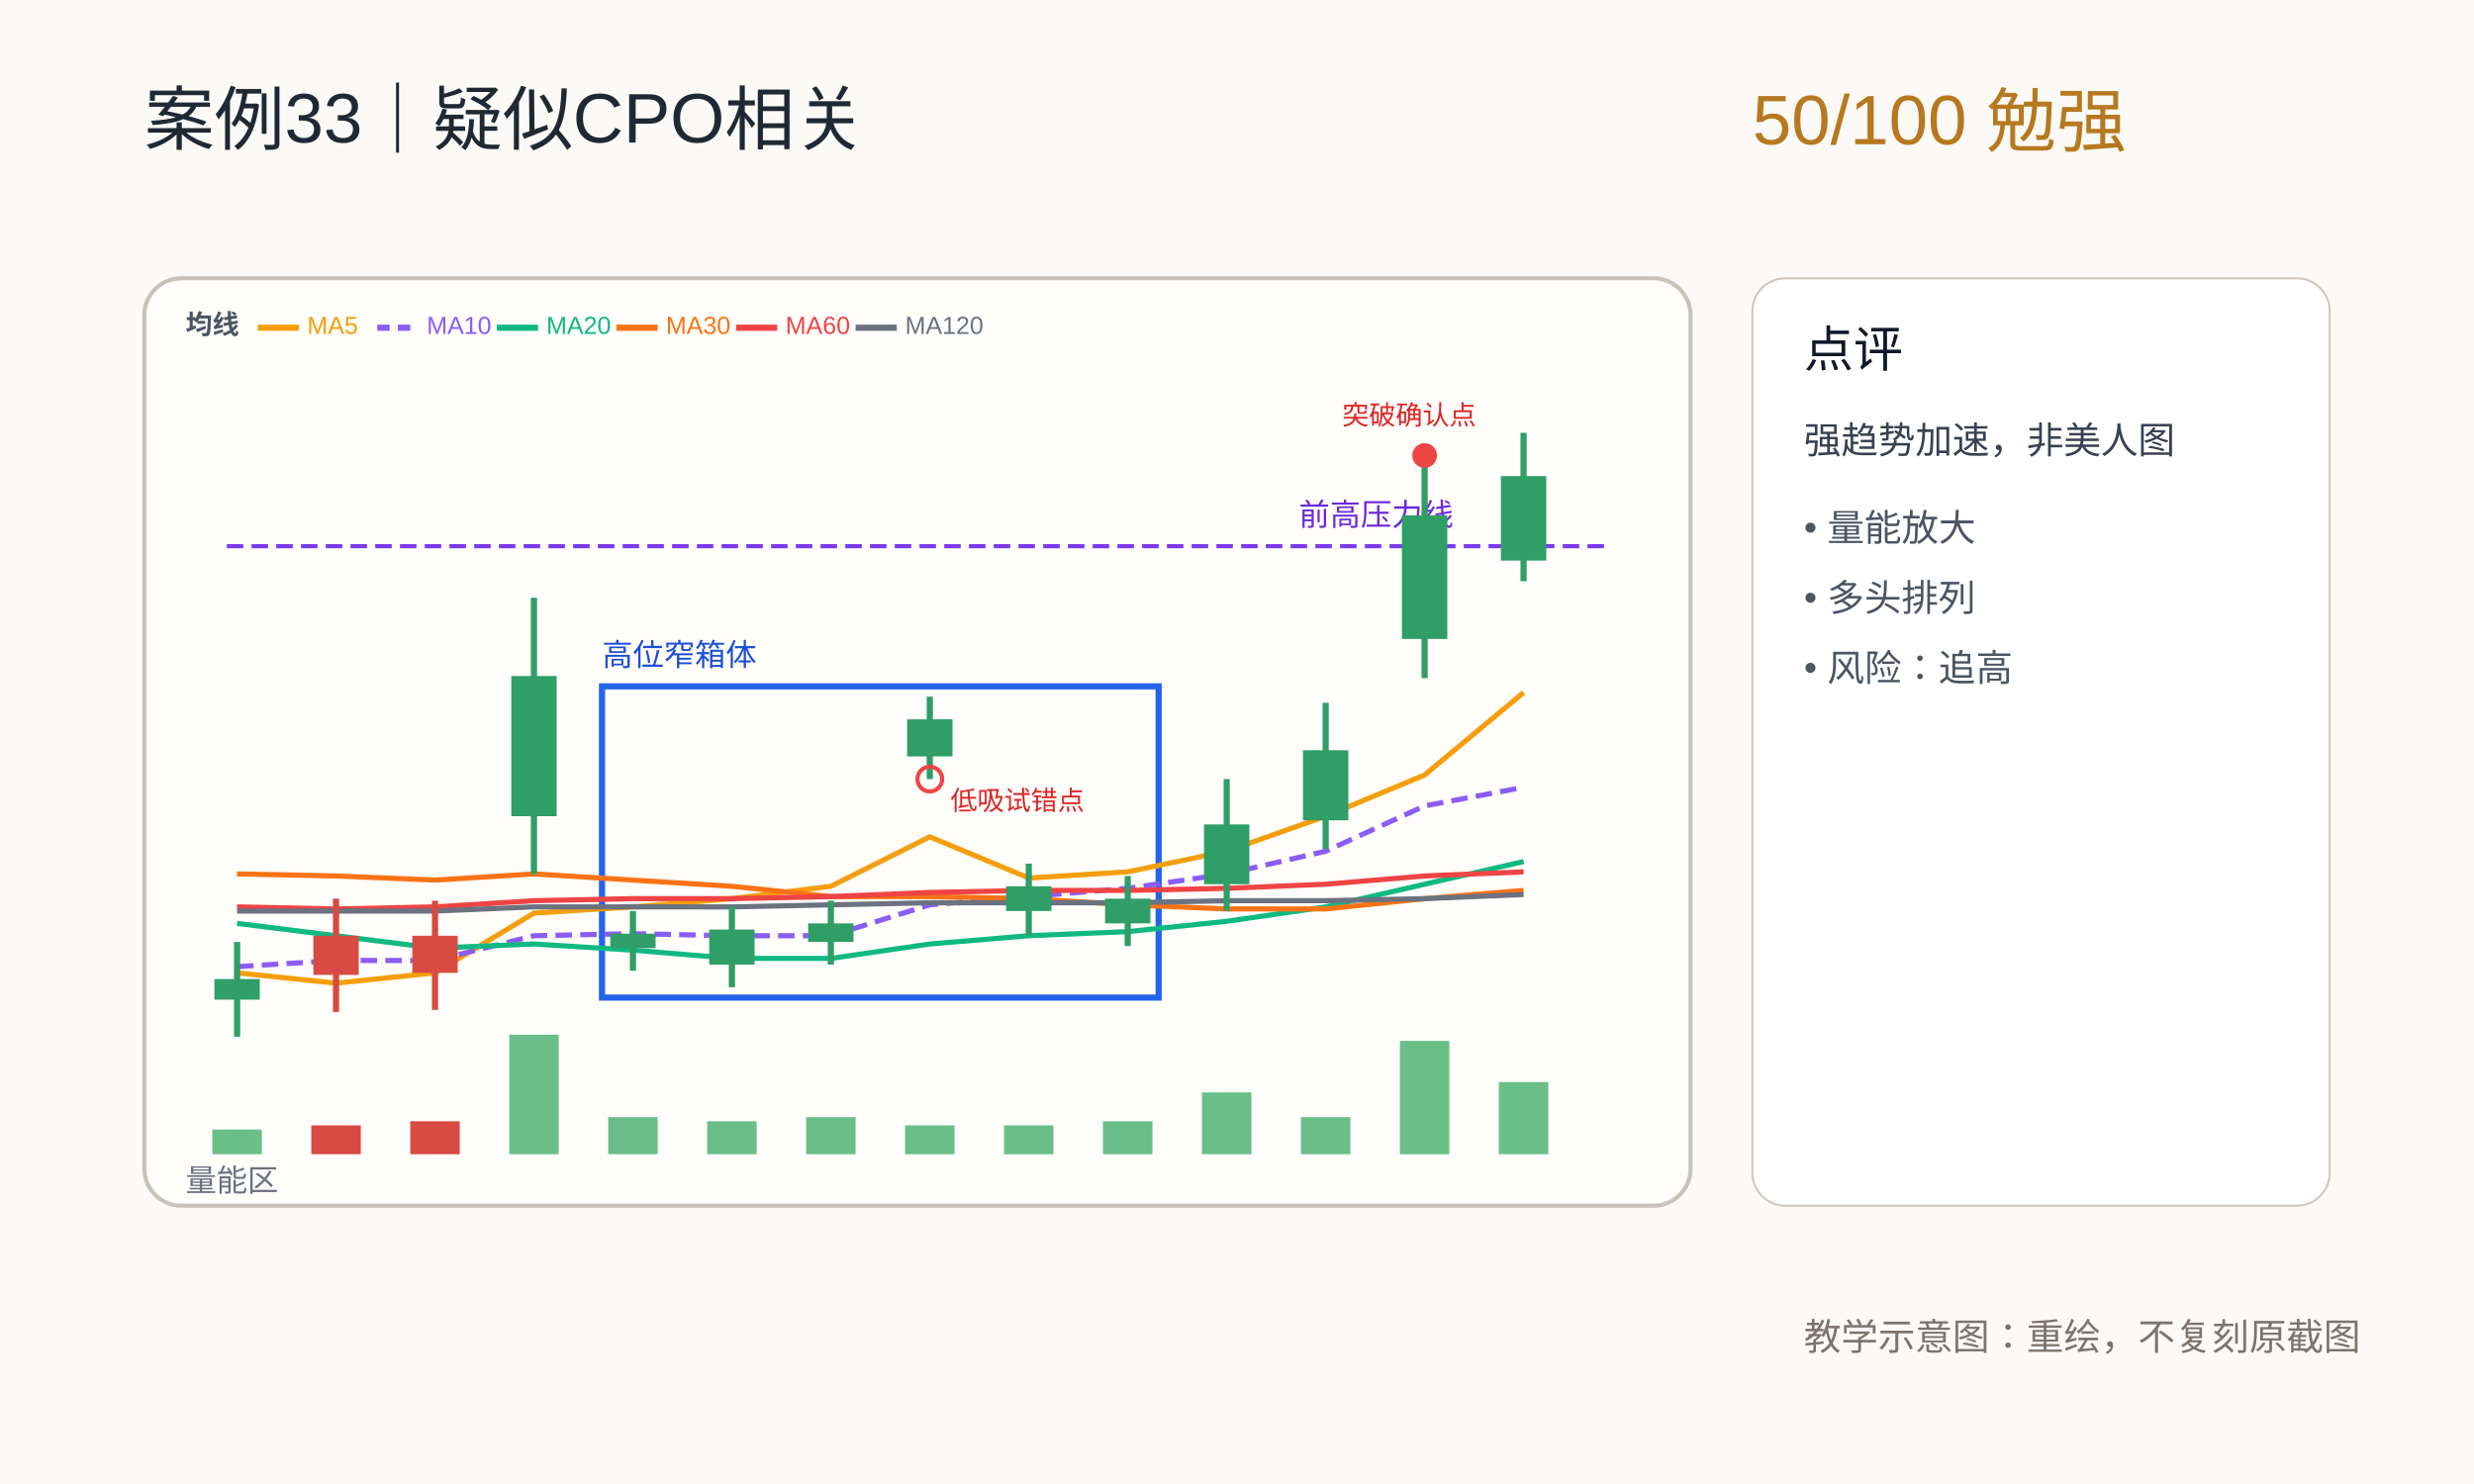
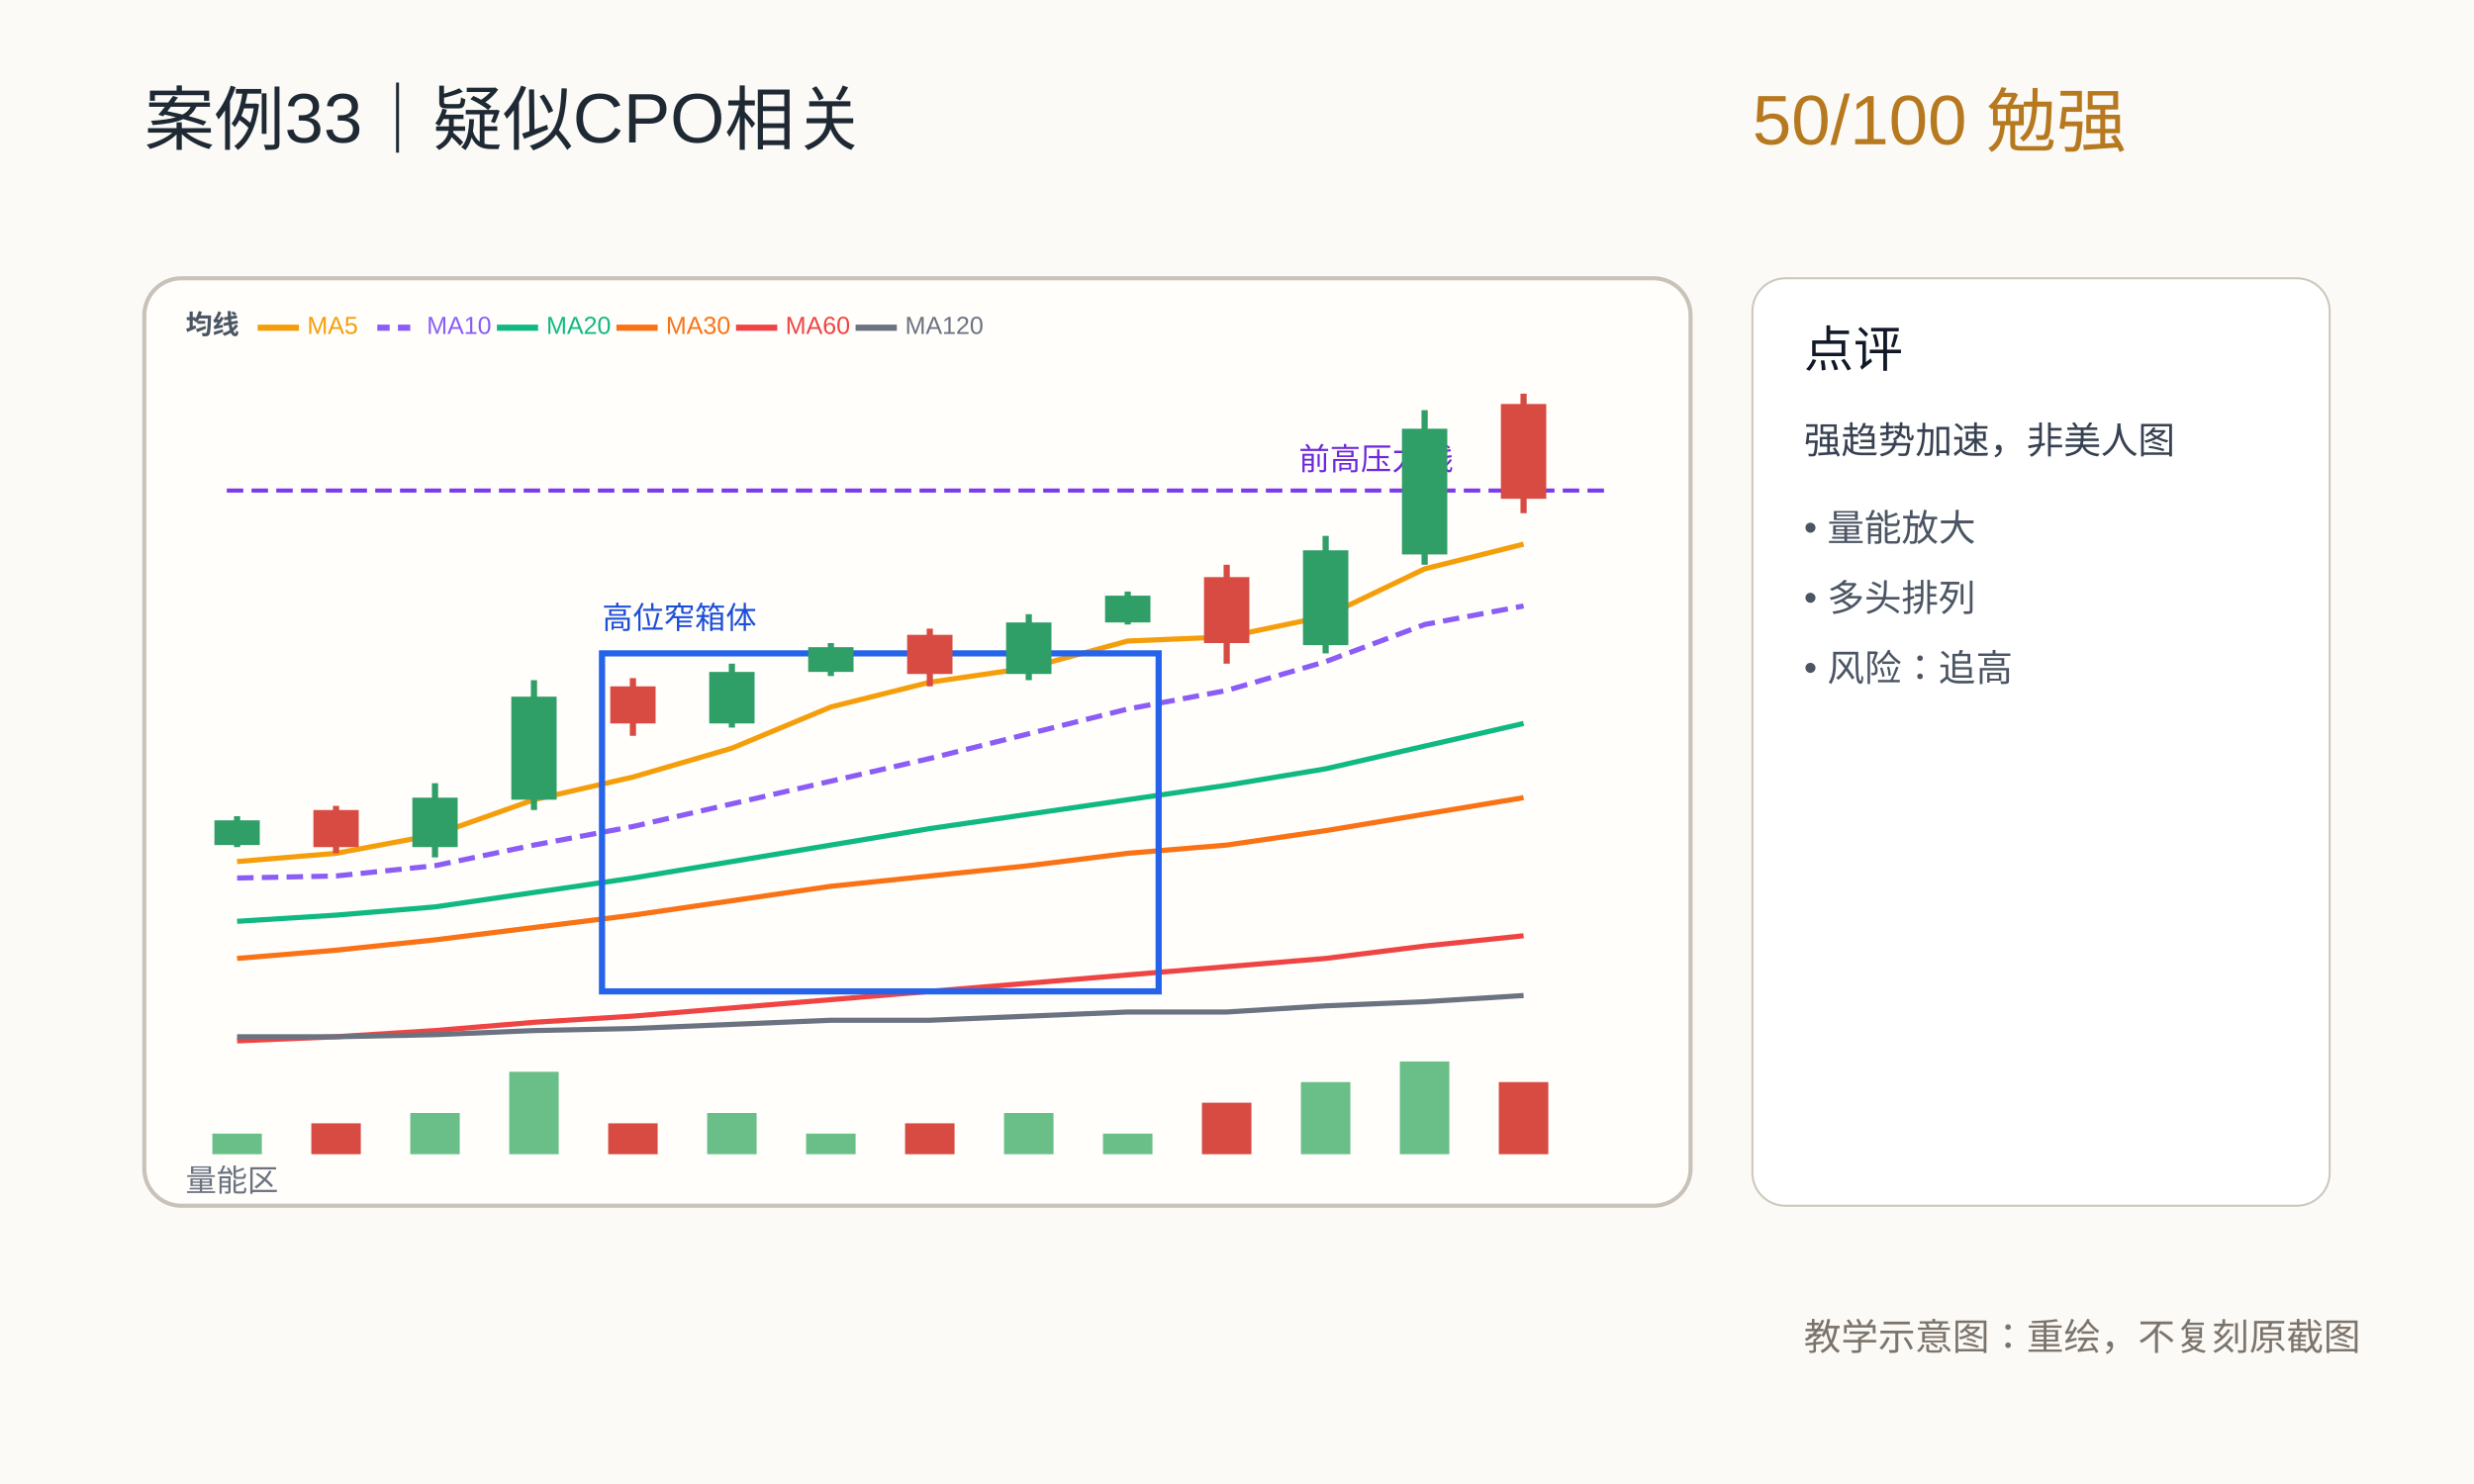
<svg xmlns="http://www.w3.org/2000/svg" width="1200" height="720" viewBox="0 0 1200 720">
  <rect width="1200" height="720" fill="#fbfaf7" />
  <rect x="70" y="135" width="750" height="450" rx="18" fill="#fffefb" stroke="#c9c2b8" stroke-width="2" />
  <text x="70" y="70" font-size="34" font-family="PingFang SC, Arial" fill="#1f2933">案例33｜疑似CPO相关</text>
  <text x="850" y="70" font-size="34" font-family="PingFang SC, Arial" fill="#b7791f">50/100  勉强</text>
  <text x="90" y="162" font-size="13" font-family="PingFang SC, Arial" fill="#4b5563" font-weight="bold">均线</text>
  <line x1="125" y1="159" x2="145" y2="159" stroke="#f59e0b" stroke-width="3" />
  <text x="149" y="162" font-size="12" font-family="PingFang SC, Arial" fill="#f59e0b">MA5</text>
  <line x1="183" y1="159" x2="203" y2="159" stroke="#8b5cf6" stroke-width="3" stroke-dasharray="6,4" />
  <text x="207" y="162" font-size="12" font-family="PingFang SC, Arial" fill="#8b5cf6">MA10</text>
  <line x1="241" y1="159" x2="261" y2="159" stroke="#10b981" stroke-width="3" />
  <text x="265" y="162" font-size="12" font-family="PingFang SC, Arial" fill="#10b981">MA20</text>
  <line x1="299" y1="159" x2="319" y2="159" stroke="#f97316" stroke-width="3" />
  <text x="323" y="162" font-size="12" font-family="PingFang SC, Arial" fill="#f97316">MA30</text>
  <line x1="357" y1="159" x2="377" y2="159" stroke="#ef4444" stroke-width="3" />
  <text x="381" y="162" font-size="12" font-family="PingFang SC, Arial" fill="#ef4444">MA60</text>
  <line x1="415" y1="159" x2="435" y2="159" stroke="#6b7280" stroke-width="3" />
  <text x="439" y="162" font-size="12" font-family="PingFang SC, Arial" fill="#6b7280">MA120</text>
-   <line x1="110" y1="265" x2="780" y2="265" stroke="#7c3aed" stroke-width="2" stroke-dasharray="8,4" />
-   <text x="630" y="255" font-size="15" font-family="PingFang SC, Arial" fill="#6d28d9">前高压力线</text>
-   <rect x="292" y="333" width="270" height="151" fill="none" stroke="#2563eb" stroke-width="3" />
-   <text x="292" y="323" font-size="15" font-family="PingFang SC, Arial" fill="#1d4ed8">高位窄箱体</text>
-   <polyline points="115,472 163,477 211,472 259,443 307,440 355,436 403,430 451,406 499,426 547,423 595,413 643,396 691,376 739,336" fill="none" stroke="#f59e0b" stroke-width="2.5" />
-   <polyline points="115,469 163,466 211,466 259,454 307,453 355,454 403,454 451,439 499,435 547,431 595,424 643,413 691,391 739,382" fill="none" stroke="#8b5cf6" stroke-width="2.5" stroke-dasharray="8,4" />
-   <polyline points="115,448 163,454 211,460 259,458 307,461 355,465 403,465 451,458 499,454 547,452 595,447 643,440 691,429 739,418" fill="none" stroke="#10b981" stroke-width="2.5" />
-   <polyline points="115,424 163,425 211,427 259,424 307,427 355,430 403,435 451,435 499,436 547,439 595,441 643,441 691,436 739,432" fill="none" stroke="#f97316" stroke-width="2.5" />
-   <polyline points="115,440 163,441 211,440 259,437 307,436 355,436 403,435 451,433 499,432 547,432 595,431 643,429 691,425 739,423" fill="none" stroke="#ef4444" stroke-width="2.5" />
-   <polyline points="115,442 163,442 211,442 259,440 307,440 355,440 403,439 451,438 499,438 547,438 595,437 643,437 691,436 739,434" fill="none" stroke="#6b7280" stroke-width="2.5" />
-   <line x1="115" y1="457" x2="115" y2="503" stroke="#2f9e67" stroke-width="3" />
-   <rect x="104" y="475" width="22" height="10" fill="#2f9e67" />
-   <line x1="163" y1="436" x2="163" y2="491" stroke="#d74b42" stroke-width="3" />
-   <rect x="152" y="454" width="22" height="19" fill="#d74b42" />
-   <line x1="211" y1="437" x2="211" y2="490" stroke="#d74b42" stroke-width="3" />
-   <rect x="200" y="454" width="22" height="18" fill="#d74b42" />
-   <line x1="259" y1="290" x2="259" y2="424" stroke="#2f9e67" stroke-width="3" />
-   <rect x="248" y="328" width="22" height="68" fill="#2f9e67" />
-   <line x1="307" y1="442" x2="307" y2="471" stroke="#2f9e67" stroke-width="3" />
-   <rect x="296" y="453" width="22" height="7" fill="#2f9e67" />
-   <line x1="355" y1="440" x2="355" y2="479" stroke="#2f9e67" stroke-width="3" />
-   <rect x="344" y="451" width="22" height="17" fill="#2f9e67" />
-   <line x1="403" y1="437" x2="403" y2="468" stroke="#2f9e67" stroke-width="3" />
-   <rect x="392" y="448" width="22" height="9" fill="#2f9e67" />
-   <line x1="451" y1="338" x2="451" y2="378" stroke="#2f9e67" stroke-width="3" />
-   <rect x="440" y="349" width="22" height="18" fill="#2f9e67" />
-   <line x1="499" y1="419" x2="499" y2="454" stroke="#2f9e67" stroke-width="3" />
-   <rect x="488" y="430" width="22" height="12" fill="#2f9e67" />
-   <line x1="547" y1="425" x2="547" y2="459" stroke="#2f9e67" stroke-width="3" />
-   <rect x="536" y="436" width="22" height="12" fill="#2f9e67" />
-   <line x1="595" y1="378" x2="595" y2="442" stroke="#2f9e67" stroke-width="3" />
-   <rect x="584" y="400" width="22" height="29" fill="#2f9e67" />
-   <line x1="643" y1="341" x2="643" y2="412" stroke="#2f9e67" stroke-width="3" />
-   <rect x="632" y="364" width="22" height="34" fill="#2f9e67" />
-   <line x1="691" y1="221" x2="691" y2="329" stroke="#2f9e67" stroke-width="3" />
-   <rect x="680" y="250" width="22" height="60" fill="#2f9e67" />
-   <line x1="739" y1="210" x2="739" y2="282" stroke="#2f9e67" stroke-width="3" />
-   <rect x="728" y="231" width="22" height="41" fill="#2f9e67" />
-   <rect x="103" y="548" width="24" height="12" fill="#6abf88" />
-   <rect x="151" y="546" width="24" height="14" fill="#d74b42" />
-   <rect x="199" y="544" width="24" height="16" fill="#d74b42" />
-   <rect x="247" y="502" width="24" height="58" fill="#6abf88" />
-   <rect x="295" y="542" width="24" height="18" fill="#6abf88" />
-   <rect x="343" y="544" width="24" height="16" fill="#6abf88" />
-   <rect x="391" y="542" width="24" height="18" fill="#6abf88" />
-   <rect x="439" y="546" width="24" height="14" fill="#6abf88" />
-   <rect x="487" y="546" width="24" height="14" fill="#6abf88" />
-   <rect x="535" y="544" width="24" height="16" fill="#6abf88" />
-   <rect x="583" y="530" width="24" height="30" fill="#6abf88" />
-   <rect x="631" y="542" width="24" height="18" fill="#6abf88" />
-   <rect x="679" y="505" width="24" height="55" fill="#6abf88" />
-   <rect x="727" y="525" width="24" height="35" fill="#6abf88" />
+   <polyline points="115,418 163,414 211,405 259,388 307,377 355,363 403,343 451,331 499,324 547,311 595,309 643,299 691,276 739,264" fill="none" stroke="#f59e0b" stroke-width="2.5" />
+   <polyline points="115,426 163,425 211,420 259,410 307,401 355,390 403,379 451,368 499,356 547,344 595,335 643,321 691,303 739,294" fill="none" stroke="#8b5cf6" stroke-width="2.5" stroke-dasharray="8,4" />
+   <polyline points="115,447 163,444 211,440 259,433 307,426 355,418 403,410 451,402 499,395 547,388 595,381 643,373 691,362 739,351" fill="none" stroke="#10b981" stroke-width="2.5" />
+   <polyline points="115,465 163,461 211,456 259,450 307,444 355,437 403,430 451,425 499,420 547,414 595,410 643,403 691,395 739,387" fill="none" stroke="#f97316" stroke-width="2.5" />
+   <polyline points="115,505 163,503 211,500 259,496 307,493 355,489 403,485 451,481 499,477 547,473 595,469 643,465 691,459 739,454" fill="none" stroke="#ef4444" stroke-width="2.5" />
+   <polyline points="115,503 163,503 211,502 259,500 307,499 355,497 403,495 451,495 499,493 547,491 595,491 643,488 691,486 739,483" fill="none" stroke="#6b7280" stroke-width="2.5" />
+   <line x1="110" y1="238" x2="780" y2="238" stroke="#7c3aed" stroke-width="2" stroke-dasharray="8,4" />
+   <text x="630" y="228" font-size="15" font-family="PingFang SC, Arial" fill="#6d28d9">前高压力线</text>
+   <rect x="292" y="317" width="270" height="164" fill="none" stroke="#2563eb" stroke-width="3" />
+   <text x="292" y="305" font-size="15" font-family="PingFang SC, Arial" fill="#1d4ed8">高位窄箱体</text>
+   <line x1="115" y1="396" x2="115" y2="411" stroke="#2f9e67" stroke-width="3" />
+   <rect x="104" y="398" width="22" height="12" fill="#2f9e67" />
+   <line x1="163" y1="391" x2="163" y2="414" stroke="#d74b42" stroke-width="3" />
+   <rect x="152" y="393" width="22" height="18" fill="#d74b42" />
+   <line x1="211" y1="380" x2="211" y2="416" stroke="#2f9e67" stroke-width="3" />
+   <rect x="200" y="387" width="22" height="24" fill="#2f9e67" />
+   <line x1="259" y1="330" x2="259" y2="393" stroke="#2f9e67" stroke-width="3" />
+   <rect x="248" y="338" width="22" height="50" fill="#2f9e67" />
+   <line x1="307" y1="329" x2="307" y2="357" stroke="#d74b42" stroke-width="3" />
+   <rect x="296" y="333" width="22" height="18" fill="#d74b42" />
+   <line x1="355" y1="322" x2="355" y2="353" stroke="#2f9e67" stroke-width="3" />
+   <rect x="344" y="326" width="22" height="25" fill="#2f9e67" />
+   <line x1="403" y1="312" x2="403" y2="328" stroke="#2f9e67" stroke-width="3" />
+   <rect x="392" y="314" width="22" height="12" fill="#2f9e67" />
+   <line x1="451" y1="305" x2="451" y2="333" stroke="#d74b42" stroke-width="3" />
+   <rect x="440" y="308" width="22" height="19" fill="#d74b42" />
+   <line x1="499" y1="298" x2="499" y2="330" stroke="#2f9e67" stroke-width="3" />
+   <rect x="488" y="302" width="22" height="25" fill="#2f9e67" />
+   <line x1="547" y1="287" x2="547" y2="303" stroke="#2f9e67" stroke-width="3" />
+   <rect x="536" y="289" width="22" height="13" fill="#2f9e67" />
+   <line x1="595" y1="274" x2="595" y2="322" stroke="#d74b42" stroke-width="3" />
+   <rect x="584" y="280" width="22" height="32" fill="#d74b42" />
+   <line x1="643" y1="260" x2="643" y2="317" stroke="#2f9e67" stroke-width="3" />
+   <rect x="632" y="267" width="22" height="46" fill="#2f9e67" />
+   <line x1="691" y1="199" x2="691" y2="274" stroke="#2f9e67" stroke-width="3" />
+   <rect x="680" y="208" width="22" height="61" fill="#2f9e67" />
+   <line x1="739" y1="191" x2="739" y2="249" stroke="#d74b42" stroke-width="3" />
+   <rect x="728" y="196" width="22" height="46" fill="#d74b42" />
+   <rect x="103" y="550" width="24" height="10" fill="#6abf88" />
+   <rect x="151" y="545" width="24" height="15" fill="#d74b42" />
+   <rect x="199" y="540" width="24" height="20" fill="#6abf88" />
+   <rect x="247" y="520" width="24" height="40" fill="#6abf88" />
+   <rect x="295" y="545" width="24" height="15" fill="#d74b42" />
+   <rect x="343" y="540" width="24" height="20" fill="#6abf88" />
+   <rect x="391" y="550" width="24" height="10" fill="#6abf88" />
+   <rect x="439" y="545" width="24" height="15" fill="#d74b42" />
+   <rect x="487" y="540" width="24" height="20" fill="#6abf88" />
+   <rect x="535" y="550" width="24" height="10" fill="#6abf88" />
+   <rect x="583" y="535" width="24" height="25" fill="#d74b42" />
+   <rect x="631" y="525" width="24" height="35" fill="#6abf88" />
+   <rect x="679" y="515" width="24" height="45" fill="#6abf88" />
+   <rect x="727" y="525" width="24" height="35" fill="#d74b42" />
  <text x="90" y="578" font-size="15" font-family="PingFang SC, Arial" fill="#6b7280">量能区</text>
-   <circle cx="451" cy="378" r="6" fill="none" stroke="#ef4444" stroke-width="2" />
-   <text x="461" y="393" font-size="13" font-family="PingFang SC, Arial" fill="#dc2626">低吸试错点</text>
-   <circle cx="691" cy="221" r="6" fill="#ef4444" stroke="none" />
-   <text x="651" y="206" font-size="13" font-family="PingFang SC, Arial" fill="#dc2626">突破确认点</text>
  <rect x="850" y="135" width="280" height="450" rx="16" fill="#ffffff" stroke="#d0c7bc" />
  <text x="875" y="178" font-size="24" font-family="PingFang SC, Arial" fill="#111827">点评</text>
  <text x="875" y="220" font-size="18" font-family="PingFang SC, Arial" fill="#374151">强趋势加速，非美人图</text>
  <text x="875" y="262" font-size="18" font-family="PingFang SC, Arial" fill="#4b5563">• 量能放大</text>
  <text x="875" y="296" font-size="18" font-family="PingFang SC, Arial" fill="#4b5563">• 多头排列</text>
  <text x="875" y="330" font-size="18" font-family="PingFang SC, Arial" fill="#4b5563">• 风险：追高</text>
  <text x="875" y="655" font-size="18" font-family="PingFang SC, Arial" fill="#7c746b">教学示意图：重绘，不复刻原截图</text>
</svg>
